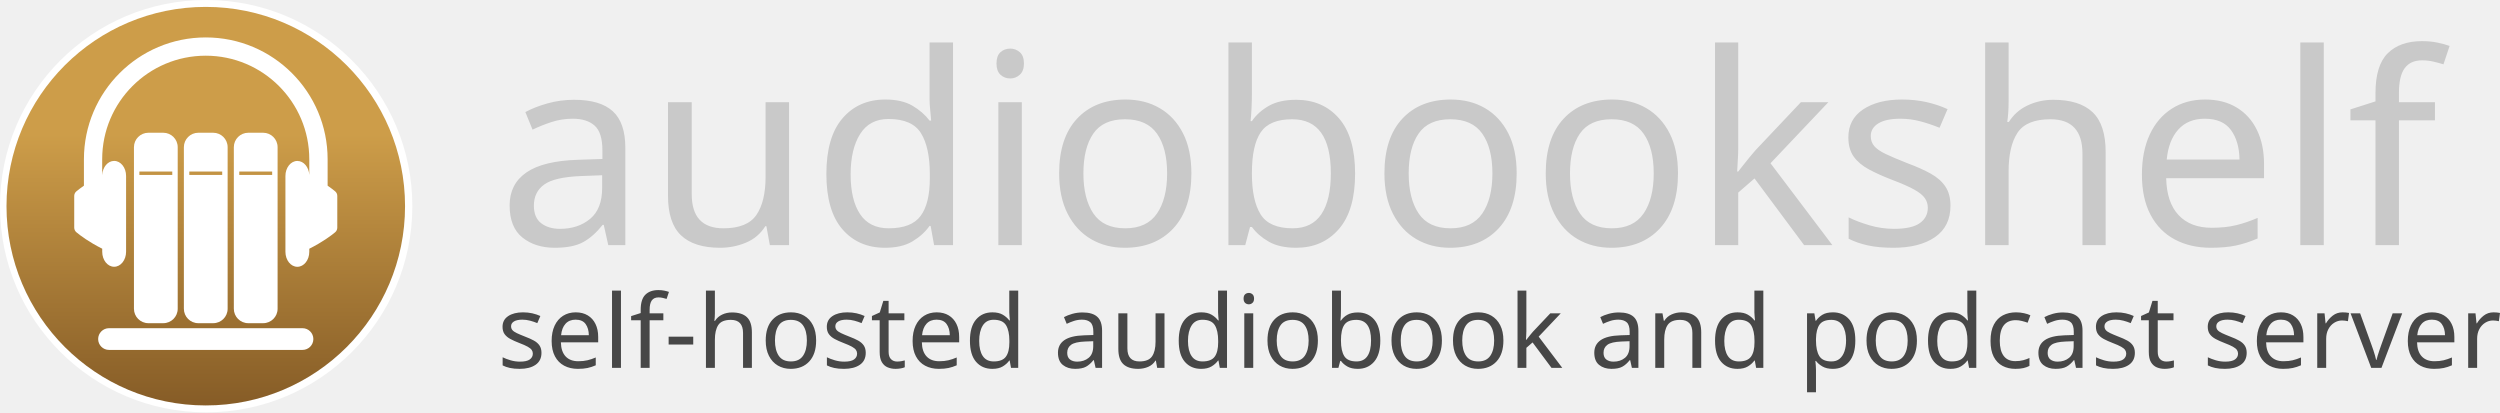
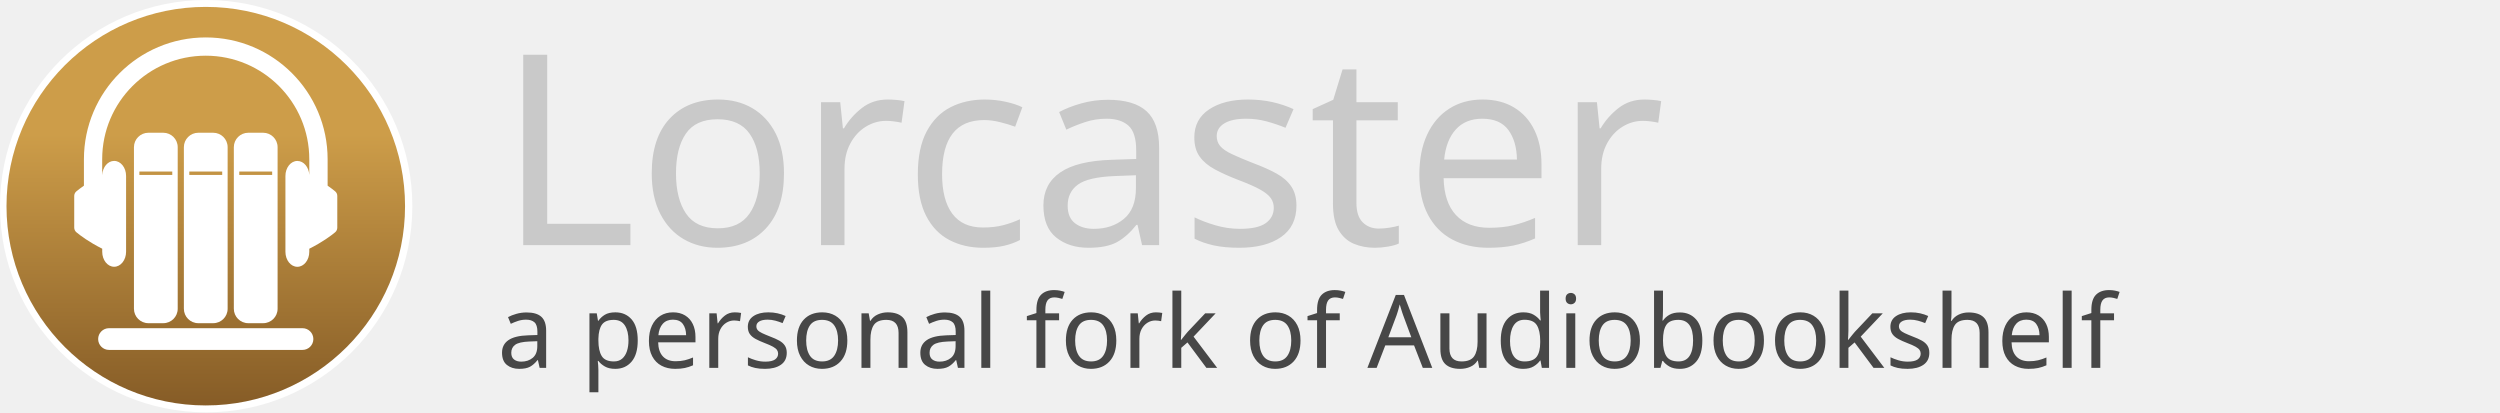
<svg xmlns="http://www.w3.org/2000/svg" version="1.1" id="Layer_1" x="0px" y="0px" viewBox="0 0 7501.074 1237.2" xml:space="preserve" width="7501.074" height="1237.2">
  <defs id="defs104" />
  <style type="text/css" id="style70">
	.st0{fill:#FFFFFF;}
	.st1{fill:url(#SVGID_1_);}
	.st2{fill:#C9C9C9;}
	.st3{font-family:'GentiumBookBasic';}
	.st4{font-size:800px;}
	.st5{fill:#474747;}
	.st6{font-family:'GentiumBasic';}
	.st7{font-size:305px;}
</style>
  <g id="Layer_2_1_">
    <g id="Layer_2-2">
      <g id="Layer_4">
        <g id="Layer_5">
          <circle class="st0" cx="618.6" cy="618.6" r="618.6" id="circle74" />
        </g>
        <linearGradient id="SVGID_1_" gradientUnits="userSpaceOnUse" x1="617.37" y1="1257.3" x2="617.37" y2="61.44" gradientTransform="matrix(1,0,0,-1,0,1278)">
          <stop offset="0.32" style="stop-color:#CD9D49" id="stop77" />
          <stop offset="0.99" style="stop-color:#875D27" id="stop79" />
        </linearGradient>
        <circle class="st1" cx="617.4" cy="618.6" r="597.9" id="circle82" style="fill:url(#SVGID_1_)" />
      </g>
      <path class="st0" d="m 1005.6,574.1 c -4.8,-4 -12.4,-10 -22.6,-17 V 477.9 C 983,276 819.3,112.3 617.4,112.3 v 0 C 415.5,112.3 251.8,276 251.8,477.9 v 79.2 c -10.2,7 -17.7,13 -22.6,17 -4.1,3.4 -6.5,8.5 -6.5,13.9 v 94.9 c 0,5.4 2.4,10.5 6.5,14 11.3,9.4 37.2,29.1 77.5,49.3 v 9.2 c 0,24.9 16,45 35.8,45 v 0 c 19.8,0 35.8,-20.2 35.8,-45 V 527.8 c 0,-24.9 -16,-45 -35.8,-45 v 0 c -19,0 -34.5,18.5 -35.8,41.9 h -0.1 v -46.9 c 0,-171.6 139.1,-310.7 310.7,-310.7 v 0 C 789,167.2 928,306.3 928,477.9 v 46.9 0 c -1.3,-23.4 -16.8,-41.9 -35.8,-41.9 v 0 c -19.8,0 -35.8,20.2 -35.8,45 v 227.6 c 0,24.9 16,45 35.8,45 v 0 c 19.8,0 35.8,-20.2 35.8,-45 v -9.2 c 40.3,-20.2 66.2,-39.9 77.5,-49.3 4.2,-3.5 6.5,-8.6 6.5,-14 v -95 c 0.1,-5.4 -2.3,-10.5 -6.4,-13.9 z" id="path85" />
      <path class="st0" d="m 489.9,969.7 c 23.9,0 43.3,-19.4 43.3,-43.3 V 441.6 c 0,-23.9 -19.4,-43.3 -43.3,-43.3 h -44.7 c -23.9,0 -43.3,19.4 -43.3,43.3 v 484.8 c 0,23.9 19.4,43.3 43.3,43.3 z M 418.2,514.6 h 98.7 v 10.3 h -98.7 z" id="path87" />
      <path class="st0" d="m 639.7,969.7 c 23.9,0 43.3,-19.4 43.3,-43.3 V 441.6 c 0,-23.9 -19.4,-43.3 -43.3,-43.3 H 595 c -23.9,0 -43.3,19.4 -43.3,43.3 v 484.8 c 0,23.9 19.4,43.3 43.3,43.3 z M 568,514.6 h 98.7 v 10.3 H 568 Z" id="path89" />
      <path class="st0" d="m 789.6,969.7 c 23.9,0 43.3,-19.4 43.3,-43.3 V 441.6 c 0,-23.9 -19.4,-43.3 -43.3,-43.3 h -44.7 c -23.9,0 -43.3,19.4 -43.3,43.3 v 484.8 c 0,23.9 19.4,43.3 43.3,43.3 z M 717.9,514.6 h 98.7 v 10.3 h -98.7 z" id="path91" />
      <path class="st0" d="m 327.1,984.7 h 580.5 c 18,0 32.6,14.6 32.6,32.6 v 0 c 0,18 -14.6,32.6 -32.6,32.6 H 327.1 c -18,0 -32.6,-14.6 -32.6,-32.6 v 0 c 0,-18 14.6,-32.6 32.6,-32.6 z" id="path93" />
    </g>
    <g id="Layer_6">
-       <text transform="translate(1492.27,735.42)" class="st2 st3 st4" id="text96">audiobookshelf</text>
-       <text id="self-hosted_audiobook_and_podcast_server" transform="translate(1492.27,1103.69)" class="st5 st6 st7">self-hosted audiobook and podcast server</text>
+       <text transform="translate(1492.27,735.42)" class="st2 st3 st4" id="text96">Lorcaster</text>
+       <text id="self-hosted_audiobook_and_podcast_server" transform="translate(1492.27,1103.69)" class="st5 st6 st7">a personal fork of Audiobookshelf</text>
    </g>
  </g>
</svg>
